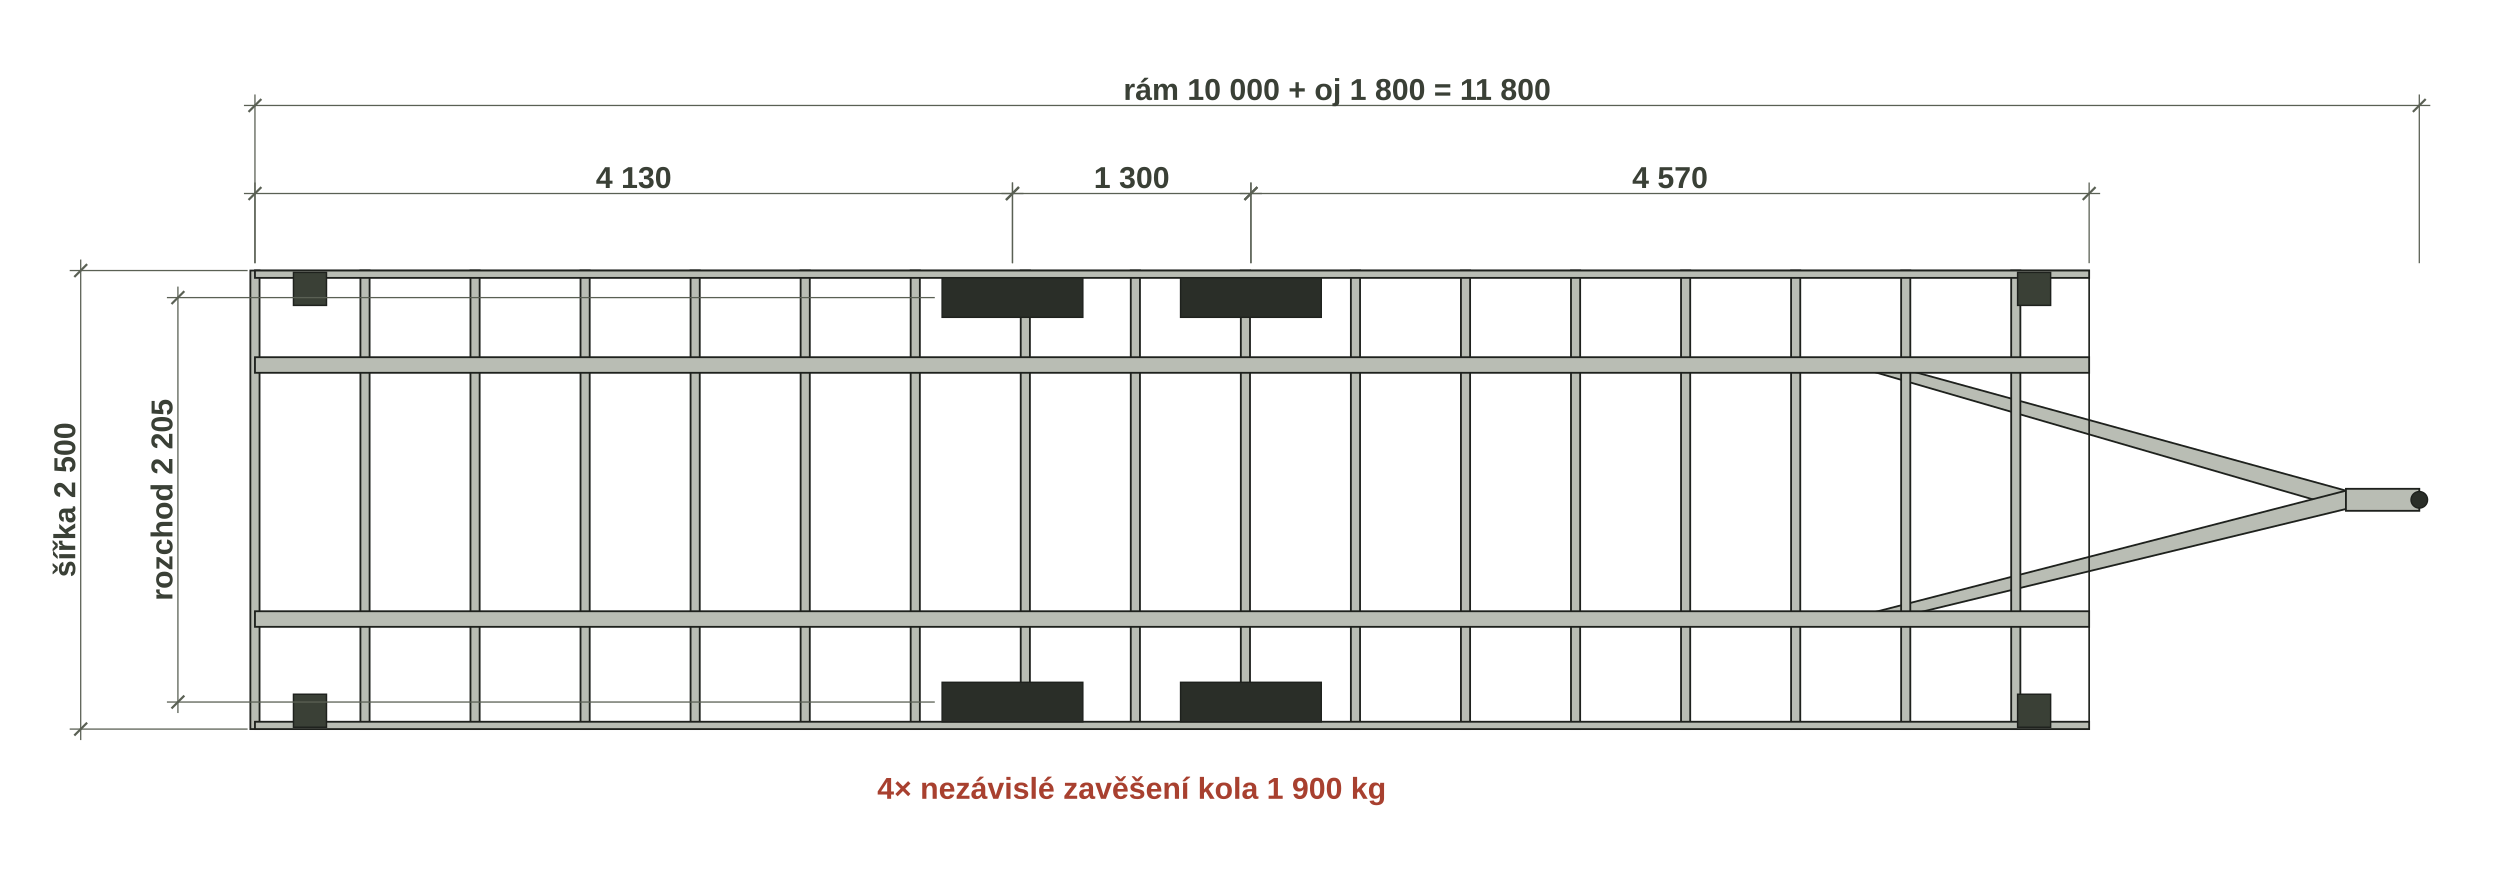
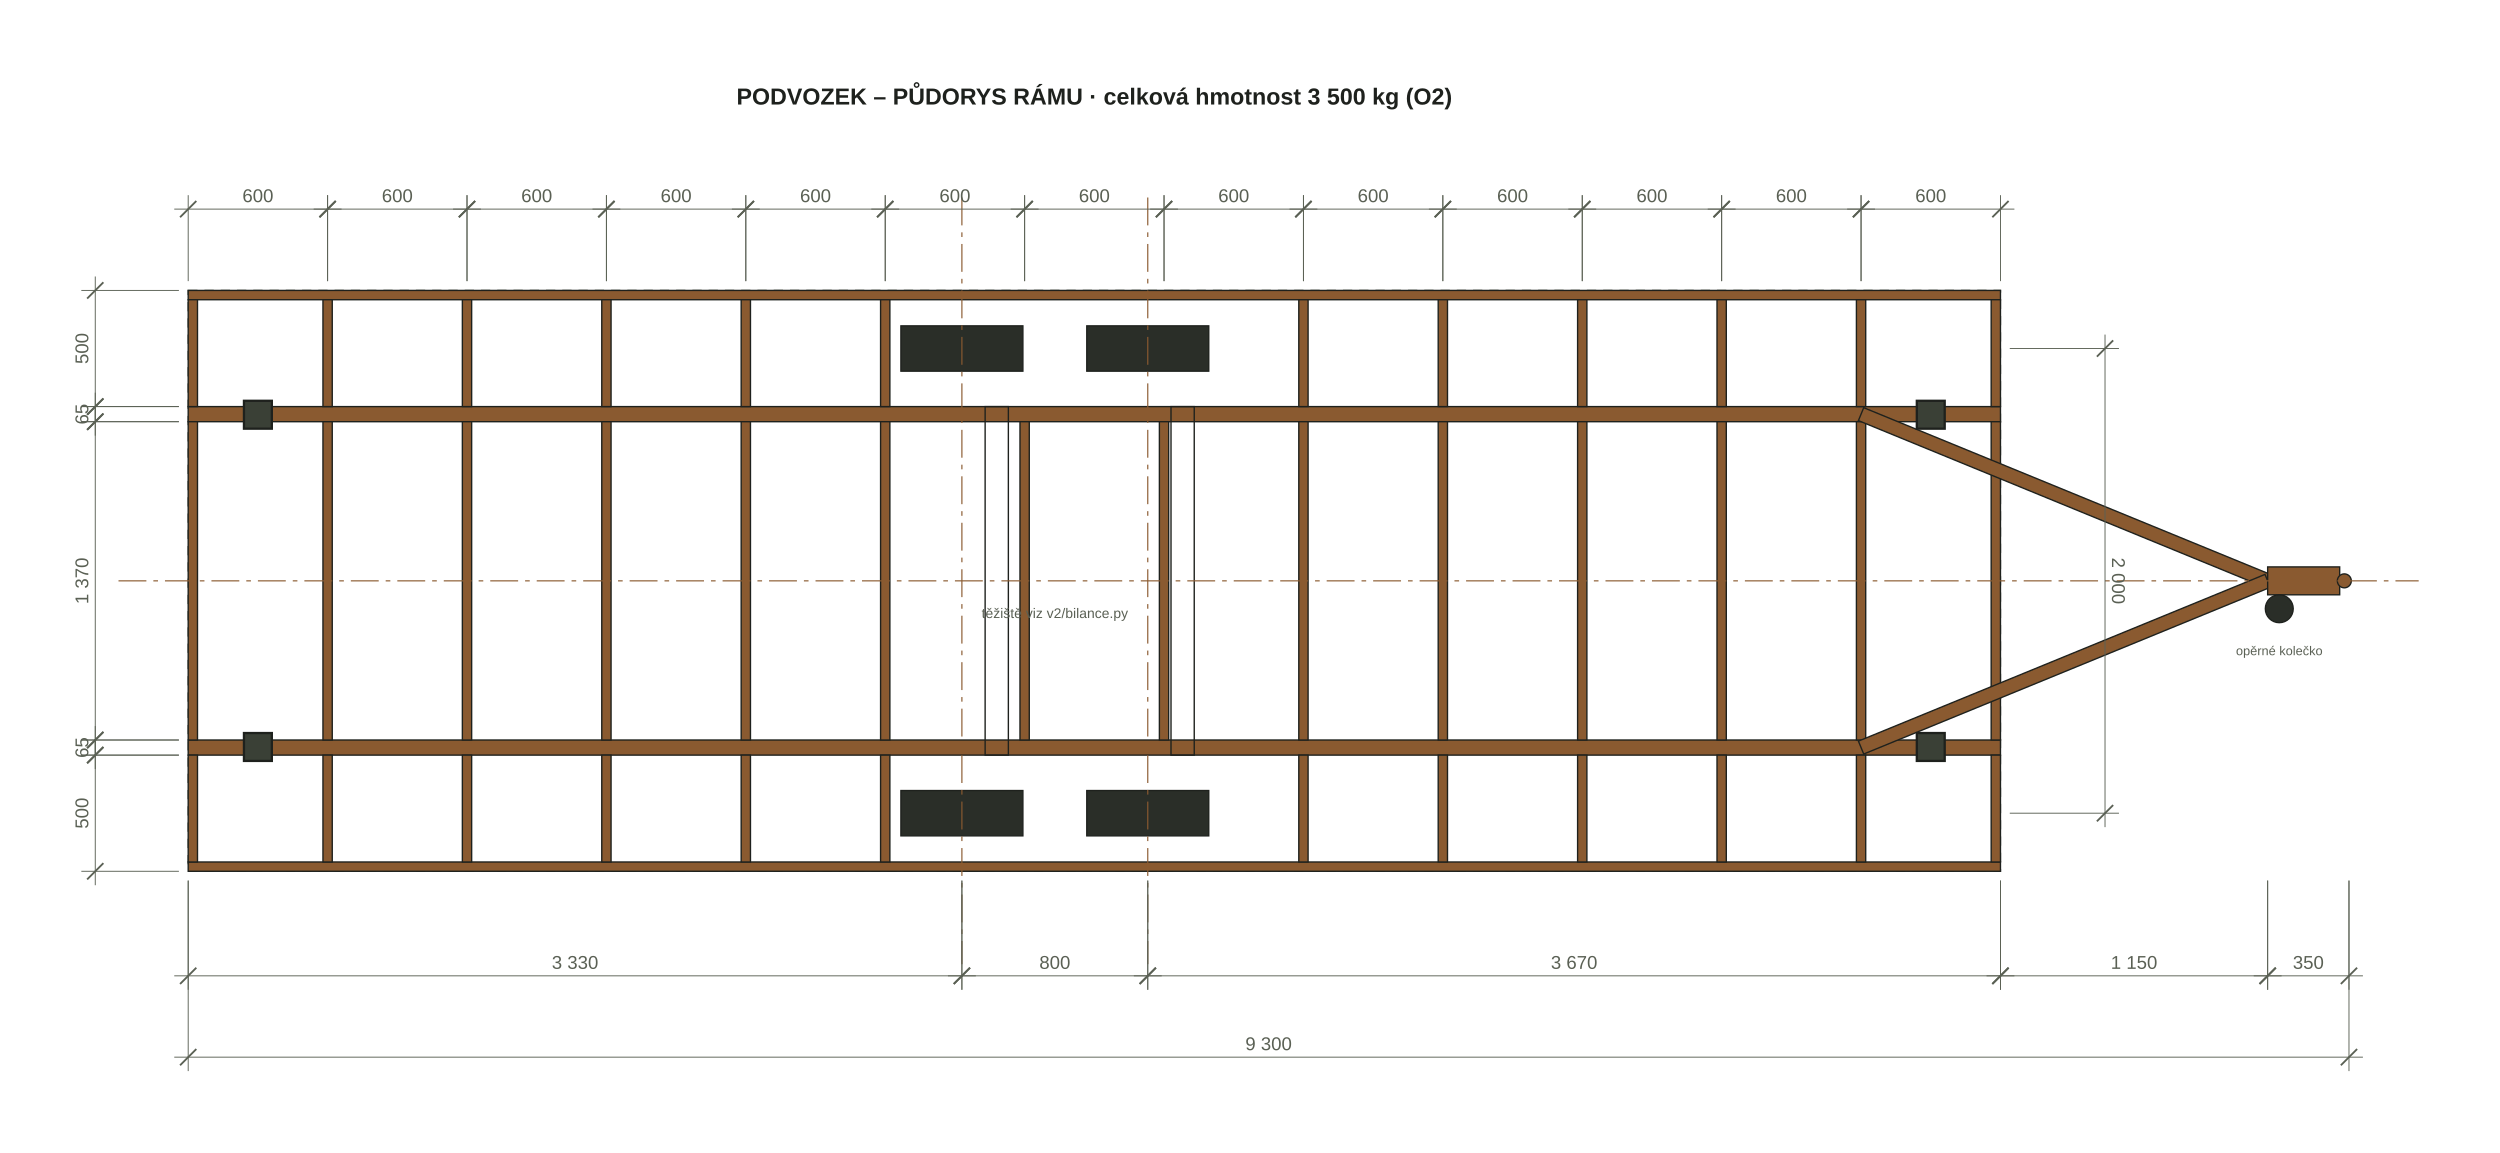
- <svg xmlns="http://www.w3.org/2000/svg" viewBox="-1390 -1475 13630 4784.5" class="dwg" style="background:#FBF8F2" role="img" aria-label="">
+ <svg xmlns="http://www.w3.org/2000/svg" viewBox="-810 -1250 10760 4960" width="215.2mm" height="99.2mm" class="dwg" role="img" aria-label="Dům L v2 – Podvozek – půdorys rámu">
  <style>
- .ln{fill:none;stroke:#1E211D;stroke-width:22;stroke-linejoin:round}.thin{fill:none;stroke:#1E211D;stroke-width:9}
- .wall{fill:#3A4036;stroke:#1E211D;stroke-width:8}.body{fill:#E9DCC6;stroke:#1E211D;stroke-width:18}
- .roof{fill:#3A4036;stroke:#1E211D;stroke-width:12}.steel{fill:#B9BDB4;stroke:#1E211D;stroke-width:10}
- .wheel{fill:#2A2E28;stroke:#1E211D;stroke-width:8}.glass{fill:#CFE0E6;stroke:#1E211D;stroke-width:9}
- .fur{fill:#F6F1E8;stroke:#8C8577;stroke-width:8}.room{fill:#FBF8F2}
- .dim,.tick{fill:none;stroke:#5A6054;stroke-width:7}.tick{stroke-width:12}.grd{fill:none;stroke:#8C8577;stroke-width:12}
- .hl{fill:none;stroke:#A8402F;stroke-width:10;stroke-dasharray:70 45}
- text{font-family:Manrope,Arial,sans-serif;fill:#1E211D}.td{fill:#3A4036;font-weight:600}.tl{font-weight:700}
- .tm{fill:#5A6054}.tr{fill:#A8402F;font-weight:700}
+ .ln{fill:none;stroke:#1E211D;stroke-width:14}.thin{fill:none;stroke:#1E211D;stroke-width:6}
+ .cut{fill:#3A4036;stroke:#1E211D;stroke-width:10}.cutl{fill:#AEB3A5;stroke:#1E211D;stroke-width:6}
+ .steel{fill:#8A5A30;stroke:#1E211D;stroke-width:6}.wheel{fill:#2A2E28;stroke:#1E211D;stroke-width:6}
+ .glass{fill:#CFE0E6;stroke:#1E211D;stroke-width:6}.fur{fill:#EFE8DC;stroke:#5A6054;stroke-width:6}
+ .hid{fill:none;stroke:#5A6054;stroke-width:6;stroke-dasharray:40 30}.ax{fill:none;stroke:#8A5A30;stroke-width:5;stroke-dasharray:120 30 20 30}
+ .dim,.tick{fill:none;stroke:#5A6054;stroke-width:4}.tick{stroke-width:8}.lvl{fill:#1E211D}
+ .grd{fill:none;stroke:#1E211D;stroke-width:10}.lim{fill:none;stroke:#A8402F;stroke-width:6;stroke-dasharray:60 40}
+ text{font-family:Manrope,Arial,sans-serif;fill:#1E211D}.td{fill:#5A6054}.tl{font-weight:600}.tr{fill:#A8402F}
</style>
-   <polygon class="steel" points="8800,485 11400,1200 11400,1300 8800,545" />
-   <polygon class="steel" points="8800,1870 11400,1200 11400,1300 8800,1930" />
-   <rect class="steel" x="11400" y="1190" width="400" height="120" />
-   <circle class="wheel" cx="11800" cy="1250" r="45" />
-   <rect class="thin" x="0" y="0" width="10000" height="2500" />
-   <rect class="steel" x="-25" y="0" width="50" height="2500" />
-   <rect class="steel" x="575" y="0" width="50" height="2500" />
-   <rect class="steel" x="1175" y="0" width="50" height="2500" />
-   <rect class="steel" x="1775" y="0" width="50" height="2500" />
-   <rect class="steel" x="2375" y="0" width="50" height="2500" />
-   <rect class="steel" x="2975" y="0" width="50" height="2500" />
-   <rect class="steel" x="3575" y="0" width="50" height="2500" />
-   <rect class="steel" x="4175" y="0" width="50" height="2500" />
-   <rect class="steel" x="4775" y="0" width="50" height="2500" />
-   <rect class="steel" x="5375" y="0" width="50" height="2500" />
-   <rect class="steel" x="5975" y="0" width="50" height="2500" />
-   <rect class="steel" x="6575" y="0" width="50" height="2500" />
-   <rect class="steel" x="7175" y="0" width="50" height="2500" />
-   <rect class="steel" x="7775" y="0" width="50" height="2500" />
-   <rect class="steel" x="8375" y="0" width="50" height="2500" />
-   <rect class="steel" x="8975" y="0" width="50" height="2500" />
-   <rect class="steel" x="9575" y="0" width="50" height="2500" />
-   <rect class="steel" x="0" y="472.5" width="10000" height="85" />
-   <rect class="steel" x="0" y="1857.5" width="10000" height="85" />
-   <rect class="steel" x="0" y="0" width="10000" height="40" />
-   <rect class="steel" x="0" y="2460" width="10000" height="40" />
-   <rect class="wheel" x="3746.5" y="40" width="767" height="215" />
-   <rect class="wheel" x="3746.5" y="2245" width="767" height="215" />
-   <rect class="wheel" x="5046.5" y="40" width="767" height="215" />
-   <rect class="wheel" x="5046.5" y="2245" width="767" height="215" />
-   <rect class="wall" x="210" y="10" width="180" height="180" />
-   <rect class="wall" x="210" y="2310" width="180" height="180" />
-   <rect class="wall" x="9610" y="10" width="180" height="180" />
-   <rect class="wall" x="9610" y="2310" width="180" height="180" />
-   <line class="dim" x1="0" y1="-40" x2="0" y2="-960" />
-   <line class="dim" x1="11800" y1="-40" x2="11800" y2="-960" />
-   <line class="dim" x1="-60" y1="-900" x2="11860" y2="-900" />
-   <line class="tick" x1="-35" y1="-865" x2="35" y2="-935" />
-   <line class="tick" x1="11765" y1="-865" x2="11835" y2="-935" />
-   <text class="td" x="5900" y="-930" font-size="165" text-anchor="middle">rám 10 000 + oj 1 800 = 11 800</text>
-   <line class="dim" x1="0" y1="-40" x2="0" y2="-480" />
-   <line class="dim" x1="4130" y1="-40" x2="4130" y2="-480" />
-   <line class="dim" x1="-60" y1="-420" x2="4190" y2="-420" />
-   <line class="tick" x1="-35" y1="-385" x2="35" y2="-455" />
-   <line class="tick" x1="4095" y1="-385" x2="4165" y2="-455" />
-   <text class="td" x="2065" y="-450" font-size="165" text-anchor="middle">4 130</text>
-   <line class="dim" x1="4130" y1="-40" x2="4130" y2="-480" />
-   <line class="dim" x1="5430" y1="-40" x2="5430" y2="-480" />
-   <line class="dim" x1="4070" y1="-420" x2="5490" y2="-420" />
-   <line class="tick" x1="4095" y1="-385" x2="4165" y2="-455" />
-   <line class="tick" x1="5395" y1="-385" x2="5465" y2="-455" />
-   <text class="td" x="4780" y="-450" font-size="165" text-anchor="middle">1 300</text>
-   <line class="dim" x1="5430" y1="-40" x2="5430" y2="-480" />
-   <line class="dim" x1="10000" y1="-40" x2="10000" y2="-480" />
-   <line class="dim" x1="5370" y1="-420" x2="10060" y2="-420" />
-   <line class="tick" x1="5395" y1="-385" x2="5465" y2="-455" />
-   <line class="tick" x1="9965" y1="-385" x2="10035" y2="-455" />
-   <text class="td" x="7715" y="-450" font-size="165" text-anchor="middle">4 570</text>
-   <line class="dim" x1="-40" y1="0" x2="-1010" y2="0" />
-   <line class="dim" x1="-40" y1="2500" x2="-1010" y2="2500" />
-   <line class="dim" x1="-950" y1="-60" x2="-950" y2="2560" />
-   <line class="tick" x1="-985" y1="35" x2="-915" y2="-35" />
-   <line class="tick" x1="-985" y1="2535" x2="-915" y2="2465" />
-   <text class="td" x="-980" y="1250" font-size="165" text-anchor="middle" transform="rotate(-90 -980 1250)">šířka 2 500</text>
-   <line class="dim" x1="3706.5" y1="147.5" x2="-480" y2="147.5" />
-   <line class="dim" x1="3706.5" y1="2352.5" x2="-480" y2="2352.5" />
-   <line class="dim" x1="-420" y1="87.5" x2="-420" y2="2412.5" />
-   <line class="tick" x1="-455" y1="182.5" x2="-385" y2="112.5" />
-   <line class="tick" x1="-455" y1="2387.5" x2="-385" y2="2317.5" />
-   <text class="td" x="-450" y="1250" font-size="165" text-anchor="middle" transform="rotate(-90 -450 1250)">rozchod 2 205</text>
-   <text class="tr" x="4780" y="2880" font-size="165" text-anchor="middle">4× nezávislé zavěšení kola 1 900 kg</text>
+   <rect class="hid" x="0" y="0" width="7800" height="2500" />
+   <rect class="steel" x="0" y="500" width="7800" height="65" />
+   <rect class="steel" x="0" y="1935" width="7800" height="65" />
+   <rect class="steel" x="0" y="0" width="7800" height="40" />
+   <rect class="steel" x="0" y="2460" width="7800" height="40" />
+   <rect class="steel" x="0" y="565" width="40" height="1370" />
+   <rect class="steel" x="0" y="40" width="40" height="460" />
+   <rect class="steel" x="0" y="2000" width="40" height="460" />
+   <rect class="steel" x="580" y="565" width="40" height="1370" />
+   <rect class="steel" x="580" y="40" width="40" height="460" />
+   <rect class="steel" x="580" y="2000" width="40" height="460" />
+   <rect class="steel" x="1180" y="565" width="40" height="1370" />
+   <rect class="steel" x="1180" y="40" width="40" height="460" />
+   <rect class="steel" x="1180" y="2000" width="40" height="460" />
+   <rect class="steel" x="1780" y="565" width="40" height="1370" />
+   <rect class="steel" x="1780" y="40" width="40" height="460" />
+   <rect class="steel" x="1780" y="2000" width="40" height="460" />
+   <rect class="steel" x="2380" y="565" width="40" height="1370" />
+   <rect class="steel" x="2380" y="40" width="40" height="460" />
+   <rect class="steel" x="2380" y="2000" width="40" height="460" />
+   <rect class="steel" x="2980" y="565" width="40" height="1370" />
+   <rect class="steel" x="2980" y="40" width="40" height="460" />
+   <rect class="steel" x="2980" y="2000" width="40" height="460" />
+   <rect class="steel" x="3580" y="565" width="40" height="1370" />
+   <rect class="steel" x="4180" y="565" width="40" height="1370" />
+   <rect class="steel" x="4780" y="565" width="40" height="1370" />
+   <rect class="steel" x="4780" y="40" width="40" height="460" />
+   <rect class="steel" x="4780" y="2000" width="40" height="460" />
+   <rect class="steel" x="5380" y="565" width="40" height="1370" />
+   <rect class="steel" x="5380" y="40" width="40" height="460" />
+   <rect class="steel" x="5380" y="2000" width="40" height="460" />
+   <rect class="steel" x="5980" y="565" width="40" height="1370" />
+   <rect class="steel" x="5980" y="40" width="40" height="460" />
+   <rect class="steel" x="5980" y="2000" width="40" height="460" />
+   <rect class="steel" x="6580" y="565" width="40" height="1370" />
+   <rect class="steel" x="6580" y="40" width="40" height="460" />
+   <rect class="steel" x="6580" y="2000" width="40" height="460" />
+   <rect class="steel" x="7180" y="565" width="40" height="1370" />
+   <rect class="steel" x="7180" y="40" width="40" height="460" />
+   <rect class="steel" x="7180" y="2000" width="40" height="460" />
+   <rect class="steel" x="7760" y="565" width="40" height="1370" />
+   <rect class="steel" x="7760" y="40" width="40" height="460" />
+   <rect class="steel" x="7760" y="2000" width="40" height="460" />
+   <polygon class="steel" points="7188.6,560.3 8938.6,1277.8 8961.4,1222.2 7211.4,504.7" />
+   <polygon class="steel" points="7211.4,1995.3 8961.4,1277.8 8938.6,1222.2 7188.6,1939.7" />
+   <rect class="steel" x="8950" y="1190" width="310" height="120" />
+   <circle class="steel" cx="9280" cy="1250" r="30" />
+   <circle class="wheel" cx="9000" cy="1370" r="60" />
+   <text class="td" x="9000" y="1570" font-size="55" text-anchor="middle">opěrné kolečko</text>
+   <rect class="thin" x="3430" y="500" width="100" height="1500" />
+   <rect class="wheel" x="3067.5" y="152.5" width="525" height="195" />
+   <rect class="wheel" x="3067.5" y="2152.5" width="525" height="195" />
+   <line class="ax" x1="3330" y1="-400" x2="3330" y2="2900" />
+   <rect class="thin" x="4230" y="500" width="100" height="1500" />
+   <rect class="wheel" x="3867.5" y="152.5" width="525" height="195" />
+   <rect class="wheel" x="3867.5" y="2152.5" width="525" height="195" />
+   <line class="ax" x1="4130" y1="-400" x2="4130" y2="2900" />
+   <rect class="cut" x="240" y="475" width="120" height="120" />
+   <rect class="cut" x="240" y="1905" width="120" height="120" />
+   <rect class="cut" x="7440" y="475" width="120" height="120" />
+   <rect class="cut" x="7440" y="1905" width="120" height="120" />
+   <line class="ax" x1="-300" y1="1250" x2="9600" y2="1250" />
+   <line class="dim" x1="0" y1="-40" x2="0" y2="-410" />
+   <line class="dim" x1="600" y1="-40" x2="600" y2="-410" />
+   <line class="dim" x1="-60" y1="-350" x2="660" y2="-350" />
+   <line class="tick" x1="-35" y1="-315" x2="35" y2="-385" />
+   <line class="tick" x1="565" y1="-315" x2="635" y2="-385" />
+   <text class="td" x="300" y="-380" font-size="80" text-anchor="middle">600</text>
+   <line class="dim" x1="600" y1="-40" x2="600" y2="-410" />
+   <line class="dim" x1="1200" y1="-40" x2="1200" y2="-410" />
+   <line class="dim" x1="540" y1="-350" x2="1260" y2="-350" />
+   <line class="tick" x1="565" y1="-315" x2="635" y2="-385" />
+   <line class="tick" x1="1165" y1="-315" x2="1235" y2="-385" />
+   <text class="td" x="900" y="-380" font-size="80" text-anchor="middle">600</text>
+   <line class="dim" x1="1200" y1="-40" x2="1200" y2="-410" />
+   <line class="dim" x1="1800" y1="-40" x2="1800" y2="-410" />
+   <line class="dim" x1="1140" y1="-350" x2="1860" y2="-350" />
+   <line class="tick" x1="1165" y1="-315" x2="1235" y2="-385" />
+   <line class="tick" x1="1765" y1="-315" x2="1835" y2="-385" />
+   <text class="td" x="1500" y="-380" font-size="80" text-anchor="middle">600</text>
+   <line class="dim" x1="1800" y1="-40" x2="1800" y2="-410" />
+   <line class="dim" x1="2400" y1="-40" x2="2400" y2="-410" />
+   <line class="dim" x1="1740" y1="-350" x2="2460" y2="-350" />
+   <line class="tick" x1="1765" y1="-315" x2="1835" y2="-385" />
+   <line class="tick" x1="2365" y1="-315" x2="2435" y2="-385" />
+   <text class="td" x="2100" y="-380" font-size="80" text-anchor="middle">600</text>
+   <line class="dim" x1="2400" y1="-40" x2="2400" y2="-410" />
+   <line class="dim" x1="3000" y1="-40" x2="3000" y2="-410" />
+   <line class="dim" x1="2340" y1="-350" x2="3060" y2="-350" />
+   <line class="tick" x1="2365" y1="-315" x2="2435" y2="-385" />
+   <line class="tick" x1="2965" y1="-315" x2="3035" y2="-385" />
+   <text class="td" x="2700" y="-380" font-size="80" text-anchor="middle">600</text>
+   <line class="dim" x1="3000" y1="-40" x2="3000" y2="-410" />
+   <line class="dim" x1="3600" y1="-40" x2="3600" y2="-410" />
+   <line class="dim" x1="2940" y1="-350" x2="3660" y2="-350" />
+   <line class="tick" x1="2965" y1="-315" x2="3035" y2="-385" />
+   <line class="tick" x1="3565" y1="-315" x2="3635" y2="-385" />
+   <text class="td" x="3300" y="-380" font-size="80" text-anchor="middle">600</text>
+   <line class="dim" x1="3600" y1="-40" x2="3600" y2="-410" />
+   <line class="dim" x1="4200" y1="-40" x2="4200" y2="-410" />
+   <line class="dim" x1="3540" y1="-350" x2="4260" y2="-350" />
+   <line class="tick" x1="3565" y1="-315" x2="3635" y2="-385" />
+   <line class="tick" x1="4165" y1="-315" x2="4235" y2="-385" />
+   <text class="td" x="3900" y="-380" font-size="80" text-anchor="middle">600</text>
+   <line class="dim" x1="4200" y1="-40" x2="4200" y2="-410" />
+   <line class="dim" x1="4800" y1="-40" x2="4800" y2="-410" />
+   <line class="dim" x1="4140" y1="-350" x2="4860" y2="-350" />
+   <line class="tick" x1="4165" y1="-315" x2="4235" y2="-385" />
+   <line class="tick" x1="4765" y1="-315" x2="4835" y2="-385" />
+   <text class="td" x="4500" y="-380" font-size="80" text-anchor="middle">600</text>
+   <line class="dim" x1="4800" y1="-40" x2="4800" y2="-410" />
+   <line class="dim" x1="5400" y1="-40" x2="5400" y2="-410" />
+   <line class="dim" x1="4740" y1="-350" x2="5460" y2="-350" />
+   <line class="tick" x1="4765" y1="-315" x2="4835" y2="-385" />
+   <line class="tick" x1="5365" y1="-315" x2="5435" y2="-385" />
+   <text class="td" x="5100" y="-380" font-size="80" text-anchor="middle">600</text>
+   <line class="dim" x1="5400" y1="-40" x2="5400" y2="-410" />
+   <line class="dim" x1="6000" y1="-40" x2="6000" y2="-410" />
+   <line class="dim" x1="5340" y1="-350" x2="6060" y2="-350" />
+   <line class="tick" x1="5365" y1="-315" x2="5435" y2="-385" />
+   <line class="tick" x1="5965" y1="-315" x2="6035" y2="-385" />
+   <text class="td" x="5700" y="-380" font-size="80" text-anchor="middle">600</text>
+   <line class="dim" x1="6000" y1="-40" x2="6000" y2="-410" />
+   <line class="dim" x1="6600" y1="-40" x2="6600" y2="-410" />
+   <line class="dim" x1="5940" y1="-350" x2="6660" y2="-350" />
+   <line class="tick" x1="5965" y1="-315" x2="6035" y2="-385" />
+   <line class="tick" x1="6565" y1="-315" x2="6635" y2="-385" />
+   <text class="td" x="6300" y="-380" font-size="80" text-anchor="middle">600</text>
+   <line class="dim" x1="6600" y1="-40" x2="6600" y2="-410" />
+   <line class="dim" x1="7200" y1="-40" x2="7200" y2="-410" />
+   <line class="dim" x1="6540" y1="-350" x2="7260" y2="-350" />
+   <line class="tick" x1="6565" y1="-315" x2="6635" y2="-385" />
+   <line class="tick" x1="7165" y1="-315" x2="7235" y2="-385" />
+   <text class="td" x="6900" y="-380" font-size="80" text-anchor="middle">600</text>
+   <line class="dim" x1="7200" y1="-40" x2="7200" y2="-410" />
+   <line class="dim" x1="7800" y1="-40" x2="7800" y2="-410" />
+   <line class="dim" x1="7140" y1="-350" x2="7860" y2="-350" />
+   <line class="tick" x1="7165" y1="-315" x2="7235" y2="-385" />
+   <line class="tick" x1="7765" y1="-315" x2="7835" y2="-385" />
+   <text class="td" x="7500" y="-380" font-size="80" text-anchor="middle">600</text>
+   <line class="dim" x1="0" y1="2540" x2="0" y2="3010" />
+   <line class="dim" x1="3330" y1="2540" x2="3330" y2="3010" />
+   <line class="dim" x1="-60" y1="2950" x2="3390" y2="2950" />
+   <line class="tick" x1="-35" y1="2985" x2="35" y2="2915" />
+   <line class="tick" x1="3295" y1="2985" x2="3365" y2="2915" />
+   <text class="td" x="1665" y="2920" font-size="80" text-anchor="middle">3 330</text>
+   <line class="dim" x1="3330" y1="2540" x2="3330" y2="3010" />
+   <line class="dim" x1="4130" y1="2540" x2="4130" y2="3010" />
+   <line class="dim" x1="3270" y1="2950" x2="4190" y2="2950" />
+   <line class="tick" x1="3295" y1="2985" x2="3365" y2="2915" />
+   <line class="tick" x1="4095" y1="2985" x2="4165" y2="2915" />
+   <text class="td" x="3730" y="2920" font-size="80" text-anchor="middle">800</text>
+   <line class="dim" x1="4130" y1="2540" x2="4130" y2="3010" />
+   <line class="dim" x1="7800" y1="2540" x2="7800" y2="3010" />
+   <line class="dim" x1="4070" y1="2950" x2="7860" y2="2950" />
+   <line class="tick" x1="4095" y1="2985" x2="4165" y2="2915" />
+   <line class="tick" x1="7765" y1="2985" x2="7835" y2="2915" />
+   <text class="td" x="5965" y="2920" font-size="80" text-anchor="middle">3 670</text>
+   <line class="dim" x1="7800" y1="2540" x2="7800" y2="3010" />
+   <line class="dim" x1="8950" y1="2540" x2="8950" y2="3010" />
+   <line class="dim" x1="7740" y1="2950" x2="9010" y2="2950" />
+   <line class="tick" x1="7765" y1="2985" x2="7835" y2="2915" />
+   <line class="tick" x1="8915" y1="2985" x2="8985" y2="2915" />
+   <text class="td" x="8375" y="2920" font-size="80" text-anchor="middle">1 150</text>
+   <line class="dim" x1="8950" y1="2540" x2="8950" y2="3010" />
+   <line class="dim" x1="9300" y1="2540" x2="9300" y2="3010" />
+   <line class="dim" x1="8890" y1="2950" x2="9360" y2="2950" />
+   <line class="tick" x1="8915" y1="2985" x2="8985" y2="2915" />
+   <line class="tick" x1="9265" y1="2985" x2="9335" y2="2915" />
+   <text class="td" x="9125" y="2920" font-size="80" text-anchor="middle">350</text>
+   <line class="dim" x1="0" y1="2540" x2="0" y2="3360" />
+   <line class="dim" x1="9300" y1="2540" x2="9300" y2="3360" />
+   <line class="dim" x1="-60" y1="3300" x2="9360" y2="3300" />
+   <line class="tick" x1="-35" y1="3335" x2="35" y2="3265" />
+   <line class="tick" x1="9265" y1="3335" x2="9335" y2="3265" />
+   <text class="td" x="4650" y="3270" font-size="80" text-anchor="middle">9 300</text>
+   <line class="dim" x1="-40" y1="0" x2="-460" y2="0" />
+   <line class="dim" x1="-40" y1="500" x2="-460" y2="500" />
+   <line class="dim" x1="-400" y1="-60" x2="-400" y2="560" />
+   <line class="tick" x1="-435" y1="35" x2="-365" y2="-35" />
+   <line class="tick" x1="-435" y1="535" x2="-365" y2="465" />
+   <text class="td" x="-430" y="250" font-size="80" text-anchor="middle" transform="rotate(-90 -430 250)">500</text>
+   <line class="dim" x1="-40" y1="500" x2="-460" y2="500" />
+   <line class="dim" x1="-40" y1="565" x2="-460" y2="565" />
+   <line class="dim" x1="-400" y1="440" x2="-400" y2="625" />
+   <line class="tick" x1="-435" y1="535" x2="-365" y2="465" />
+   <line class="tick" x1="-435" y1="600" x2="-365" y2="530" />
+   <text class="td" x="-430" y="532.5" font-size="80" text-anchor="middle" transform="rotate(-90 -430 532.5)">65</text>
+   <line class="dim" x1="-40" y1="565" x2="-460" y2="565" />
+   <line class="dim" x1="-40" y1="1935" x2="-460" y2="1935" />
+   <line class="dim" x1="-400" y1="505" x2="-400" y2="1995" />
+   <line class="tick" x1="-435" y1="600" x2="-365" y2="530" />
+   <line class="tick" x1="-435" y1="1970" x2="-365" y2="1900" />
+   <text class="td" x="-430" y="1250" font-size="80" text-anchor="middle" transform="rotate(-90 -430 1250)">1 370</text>
+   <line class="dim" x1="-40" y1="1935" x2="-460" y2="1935" />
+   <line class="dim" x1="-40" y1="2000" x2="-460" y2="2000" />
+   <line class="dim" x1="-400" y1="1875" x2="-400" y2="2060" />
+   <line class="tick" x1="-435" y1="1970" x2="-365" y2="1900" />
+   <line class="tick" x1="-435" y1="2035" x2="-365" y2="1965" />
+   <text class="td" x="-430" y="1967.5" font-size="80" text-anchor="middle" transform="rotate(-90 -430 1967.5)">65</text>
+   <line class="dim" x1="-40" y1="2000" x2="-460" y2="2000" />
+   <line class="dim" x1="-40" y1="2500" x2="-460" y2="2500" />
+   <line class="dim" x1="-400" y1="1940" x2="-400" y2="2560" />
+   <line class="tick" x1="-435" y1="2035" x2="-365" y2="1965" />
+   <line class="tick" x1="-435" y1="2535" x2="-365" y2="2465" />
+   <text class="td" x="-430" y="2250" font-size="80" text-anchor="middle" transform="rotate(-90 -430 2250)">500</text>
+   <line class="dim" x1="7840" y1="250" x2="8310" y2="250" />
+   <line class="dim" x1="7840" y1="2250" x2="8310" y2="2250" />
+   <line class="dim" x1="8250" y1="190" x2="8250" y2="2310" />
+   <line class="tick" x1="8215" y1="285" x2="8285" y2="215" />
+   <line class="tick" x1="8215" y1="2285" x2="8285" y2="2215" />
+   <text class="td" x="8280" y="1250" font-size="80" text-anchor="middle" transform="rotate(90 8280 1250)">2 000</text>
+   <text class="tl" x="3900" y="-800" font-size="100" text-anchor="middle">PODVOZEK – PŮDORYS RÁMU · celková hmotnost 3 500 kg (O2)</text>
+   <text class="td" x="3730" y="1410" font-size="60" text-anchor="middle">těžiště viz v2/bilance.py</text>
</svg>
